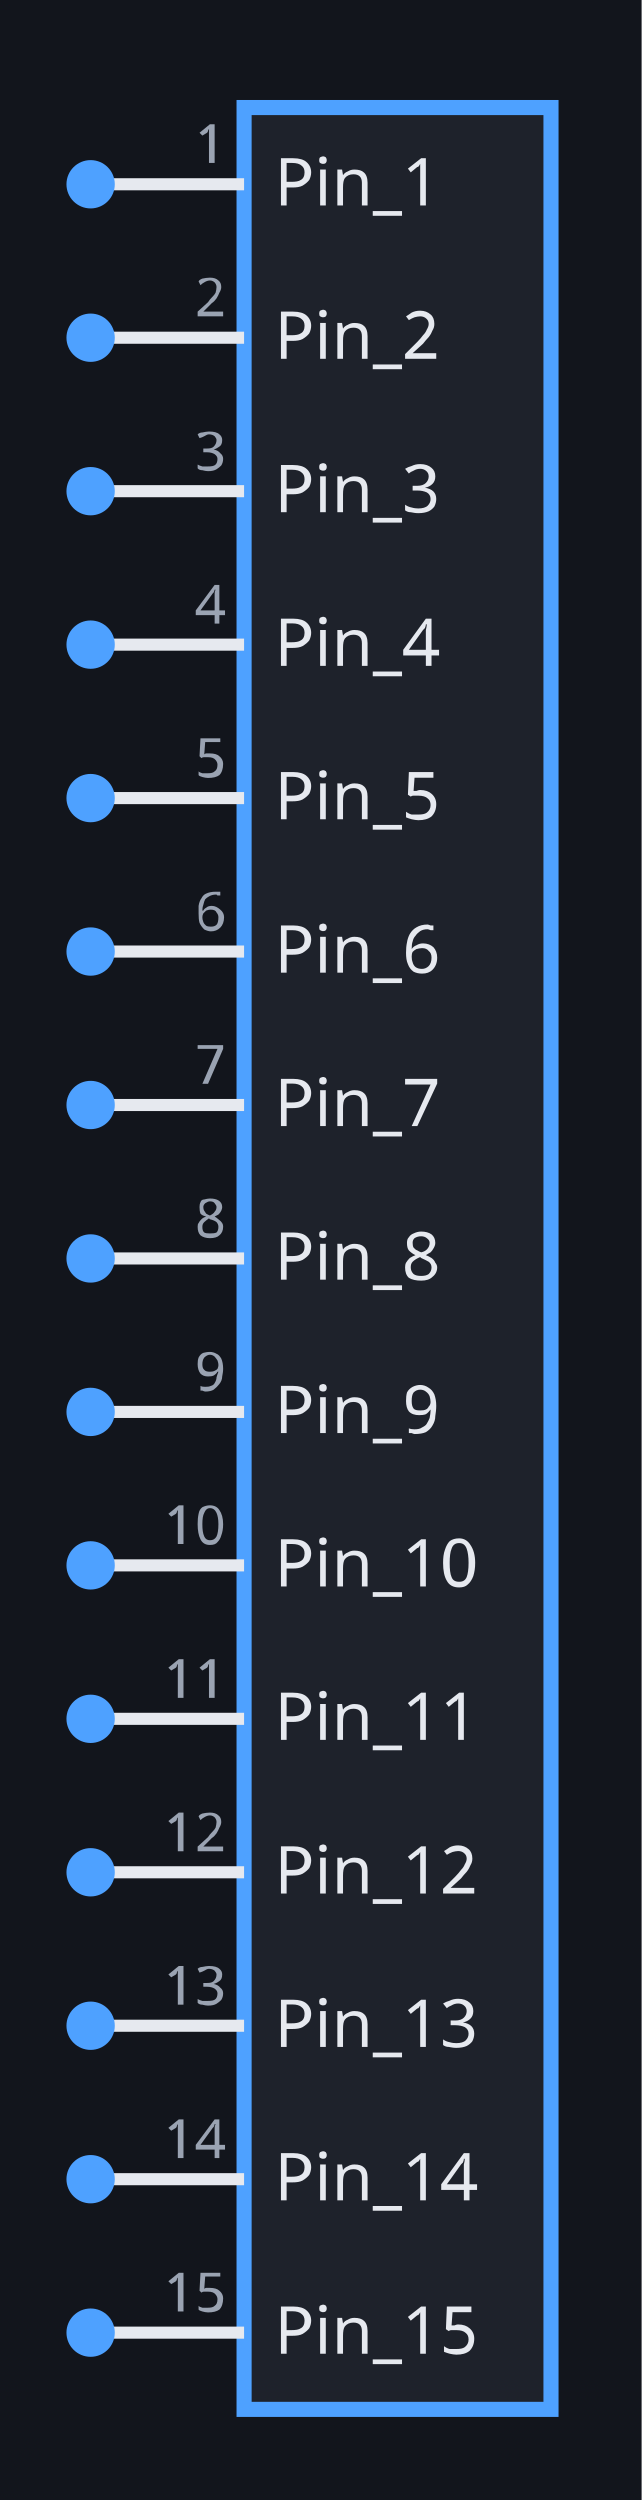
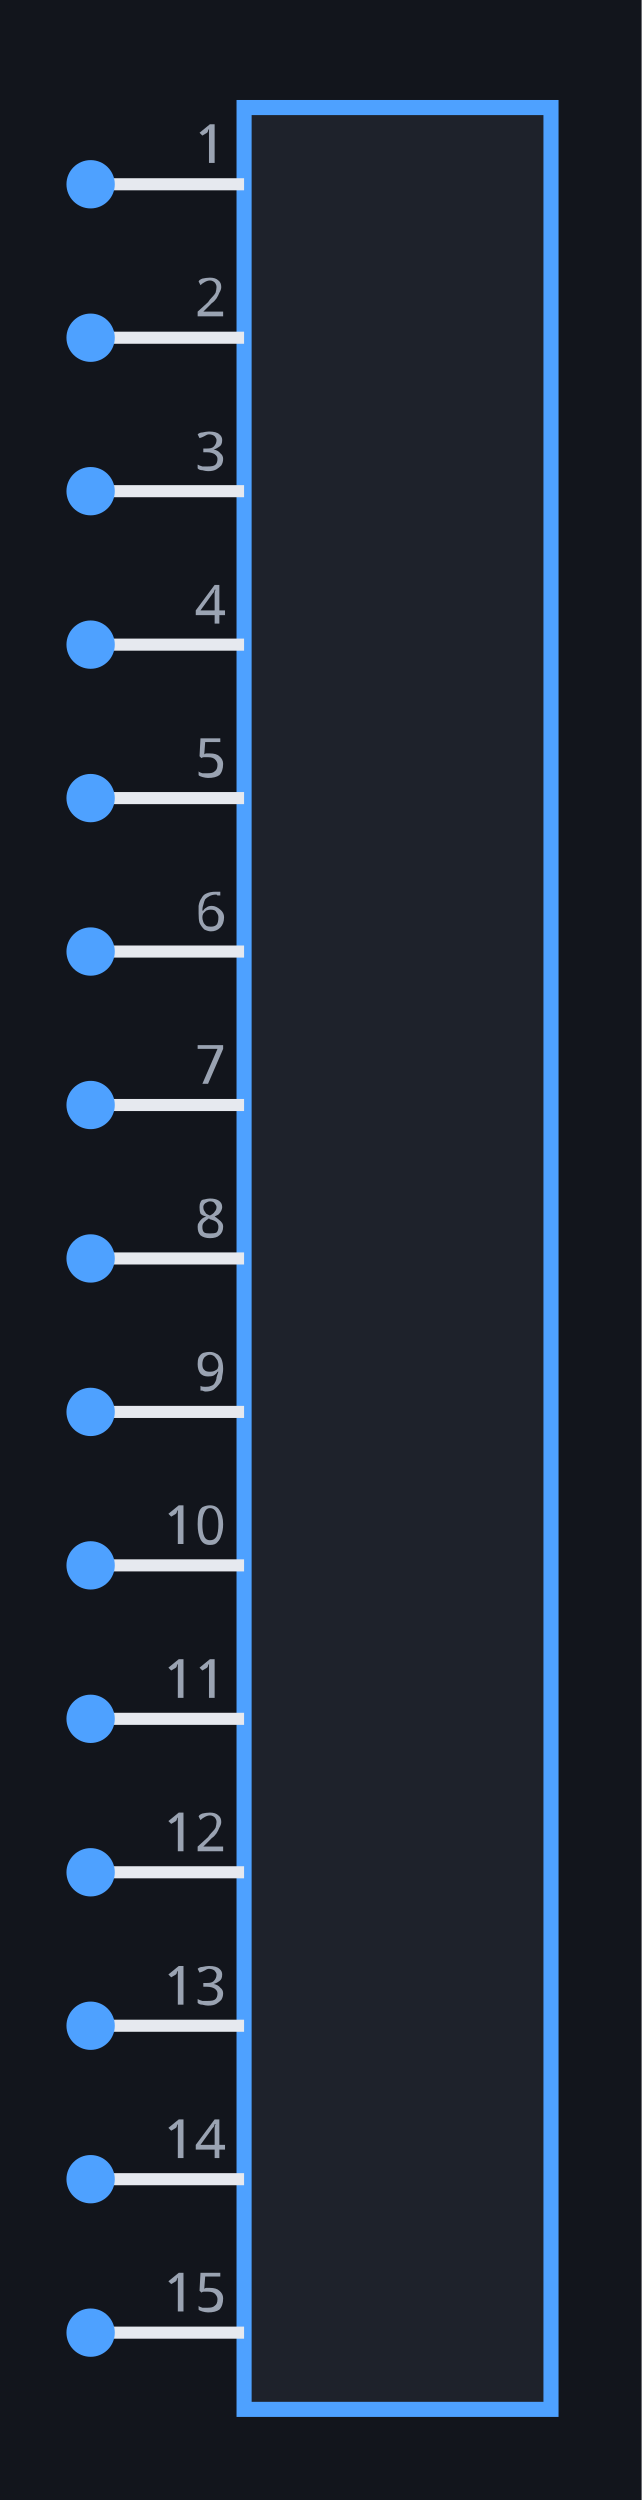
<svg xmlns="http://www.w3.org/2000/svg" viewBox="-6.58 -20.83 10.62 41.38" preserveAspectRatio="xMidYMid meet" style="width:100%;height:100%">
  <rect x="-6.58" y="-20.83" width="10.62" height="41.38" fill="#12151c" />
  <rect x="-2.540" y="-19.050" width="5.080" height="38.100" fill="#1e222b" stroke="#4ea1ff" stroke-width="0.25" />
  <line x1="-5.080" y1="-17.780" x2="-2.540" y2="-17.780" stroke="#e6e9ef" stroke-width="0.2" />
  <circle cx="-5.080" cy="-17.780" r="0.4" fill="#4ea1ff" />
-   <text x="-2.040" y="-17.430" fill="#e6e9ef" font-size="1.1" text-anchor="start" font-family="sans-serif">Pin_1</text>
  <text x="-2.840" y="-18.130" fill="#9aa3b2" font-size="0.9" text-anchor="end" font-family="sans-serif">1</text>
  <line x1="-5.080" y1="-15.240" x2="-2.540" y2="-15.240" stroke="#e6e9ef" stroke-width="0.2" />
  <circle cx="-5.080" cy="-15.240" r="0.4" fill="#4ea1ff" />
-   <text x="-2.040" y="-14.890" fill="#e6e9ef" font-size="1.1" text-anchor="start" font-family="sans-serif">Pin_2</text>
  <text x="-2.840" y="-15.590" fill="#9aa3b2" font-size="0.9" text-anchor="end" font-family="sans-serif">2</text>
  <line x1="-5.080" y1="-12.700" x2="-2.540" y2="-12.700" stroke="#e6e9ef" stroke-width="0.2" />
  <circle cx="-5.080" cy="-12.700" r="0.4" fill="#4ea1ff" />
-   <text x="-2.040" y="-12.350" fill="#e6e9ef" font-size="1.1" text-anchor="start" font-family="sans-serif">Pin_3</text>
  <text x="-2.840" y="-13.050" fill="#9aa3b2" font-size="0.9" text-anchor="end" font-family="sans-serif">3</text>
  <line x1="-5.080" y1="-10.160" x2="-2.540" y2="-10.160" stroke="#e6e9ef" stroke-width="0.2" />
  <circle cx="-5.080" cy="-10.160" r="0.4" fill="#4ea1ff" />
-   <text x="-2.040" y="-9.810" fill="#e6e9ef" font-size="1.1" text-anchor="start" font-family="sans-serif">Pin_4</text>
  <text x="-2.840" y="-10.510" fill="#9aa3b2" font-size="0.9" text-anchor="end" font-family="sans-serif">4</text>
  <line x1="-5.080" y1="-7.620" x2="-2.540" y2="-7.620" stroke="#e6e9ef" stroke-width="0.2" />
  <circle cx="-5.080" cy="-7.620" r="0.4" fill="#4ea1ff" />
-   <text x="-2.040" y="-7.270" fill="#e6e9ef" font-size="1.1" text-anchor="start" font-family="sans-serif">Pin_5</text>
  <text x="-2.840" y="-7.970" fill="#9aa3b2" font-size="0.9" text-anchor="end" font-family="sans-serif">5</text>
  <line x1="-5.080" y1="-5.080" x2="-2.540" y2="-5.080" stroke="#e6e9ef" stroke-width="0.2" />
  <circle cx="-5.080" cy="-5.080" r="0.4" fill="#4ea1ff" />
-   <text x="-2.040" y="-4.730" fill="#e6e9ef" font-size="1.1" text-anchor="start" font-family="sans-serif">Pin_6</text>
  <text x="-2.840" y="-5.430" fill="#9aa3b2" font-size="0.9" text-anchor="end" font-family="sans-serif">6</text>
  <line x1="-5.080" y1="-2.540" x2="-2.540" y2="-2.540" stroke="#e6e9ef" stroke-width="0.2" />
  <circle cx="-5.080" cy="-2.540" r="0.4" fill="#4ea1ff" />
-   <text x="-2.040" y="-2.190" fill="#e6e9ef" font-size="1.1" text-anchor="start" font-family="sans-serif">Pin_7</text>
  <text x="-2.840" y="-2.890" fill="#9aa3b2" font-size="0.9" text-anchor="end" font-family="sans-serif">7</text>
  <line x1="-5.080" y1="-0.000" x2="-2.540" y2="-0.000" stroke="#e6e9ef" stroke-width="0.2" />
  <circle cx="-5.080" cy="-0.000" r="0.4" fill="#4ea1ff" />
-   <text x="-2.040" y="0.350" fill="#e6e9ef" font-size="1.1" text-anchor="start" font-family="sans-serif">Pin_8</text>
  <text x="-2.840" y="-0.350" fill="#9aa3b2" font-size="0.9" text-anchor="end" font-family="sans-serif">8</text>
  <line x1="-5.080" y1="2.540" x2="-2.540" y2="2.540" stroke="#e6e9ef" stroke-width="0.2" />
  <circle cx="-5.080" cy="2.540" r="0.4" fill="#4ea1ff" />
-   <text x="-2.040" y="2.890" fill="#e6e9ef" font-size="1.1" text-anchor="start" font-family="sans-serif">Pin_9</text>
  <text x="-2.840" y="2.190" fill="#9aa3b2" font-size="0.9" text-anchor="end" font-family="sans-serif">9</text>
  <line x1="-5.080" y1="5.080" x2="-2.540" y2="5.080" stroke="#e6e9ef" stroke-width="0.2" />
  <circle cx="-5.080" cy="5.080" r="0.4" fill="#4ea1ff" />
-   <text x="-2.040" y="5.430" fill="#e6e9ef" font-size="1.1" text-anchor="start" font-family="sans-serif">Pin_10</text>
  <text x="-2.840" y="4.730" fill="#9aa3b2" font-size="0.9" text-anchor="end" font-family="sans-serif">10</text>
  <line x1="-5.080" y1="7.620" x2="-2.540" y2="7.620" stroke="#e6e9ef" stroke-width="0.2" />
  <circle cx="-5.080" cy="7.620" r="0.4" fill="#4ea1ff" />
-   <text x="-2.040" y="7.970" fill="#e6e9ef" font-size="1.1" text-anchor="start" font-family="sans-serif">Pin_11</text>
  <text x="-2.840" y="7.270" fill="#9aa3b2" font-size="0.9" text-anchor="end" font-family="sans-serif">11</text>
  <line x1="-5.080" y1="10.160" x2="-2.540" y2="10.160" stroke="#e6e9ef" stroke-width="0.2" />
  <circle cx="-5.080" cy="10.160" r="0.4" fill="#4ea1ff" />
-   <text x="-2.040" y="10.510" fill="#e6e9ef" font-size="1.1" text-anchor="start" font-family="sans-serif">Pin_12</text>
  <text x="-2.840" y="9.810" fill="#9aa3b2" font-size="0.9" text-anchor="end" font-family="sans-serif">12</text>
  <line x1="-5.080" y1="12.700" x2="-2.540" y2="12.700" stroke="#e6e9ef" stroke-width="0.2" />
  <circle cx="-5.080" cy="12.700" r="0.4" fill="#4ea1ff" />
-   <text x="-2.040" y="13.050" fill="#e6e9ef" font-size="1.1" text-anchor="start" font-family="sans-serif">Pin_13</text>
  <text x="-2.840" y="12.350" fill="#9aa3b2" font-size="0.9" text-anchor="end" font-family="sans-serif">13</text>
  <line x1="-5.080" y1="15.240" x2="-2.540" y2="15.240" stroke="#e6e9ef" stroke-width="0.2" />
  <circle cx="-5.080" cy="15.240" r="0.4" fill="#4ea1ff" />
-   <text x="-2.040" y="15.590" fill="#e6e9ef" font-size="1.1" text-anchor="start" font-family="sans-serif">Pin_14</text>
  <text x="-2.840" y="14.890" fill="#9aa3b2" font-size="0.9" text-anchor="end" font-family="sans-serif">14</text>
  <line x1="-5.080" y1="17.780" x2="-2.540" y2="17.780" stroke="#e6e9ef" stroke-width="0.2" />
  <circle cx="-5.080" cy="17.780" r="0.4" fill="#4ea1ff" />
-   <text x="-2.040" y="18.130" fill="#e6e9ef" font-size="1.1" text-anchor="start" font-family="sans-serif">Pin_15</text>
  <text x="-2.840" y="17.430" fill="#9aa3b2" font-size="0.9" text-anchor="end" font-family="sans-serif">15</text>
</svg>
